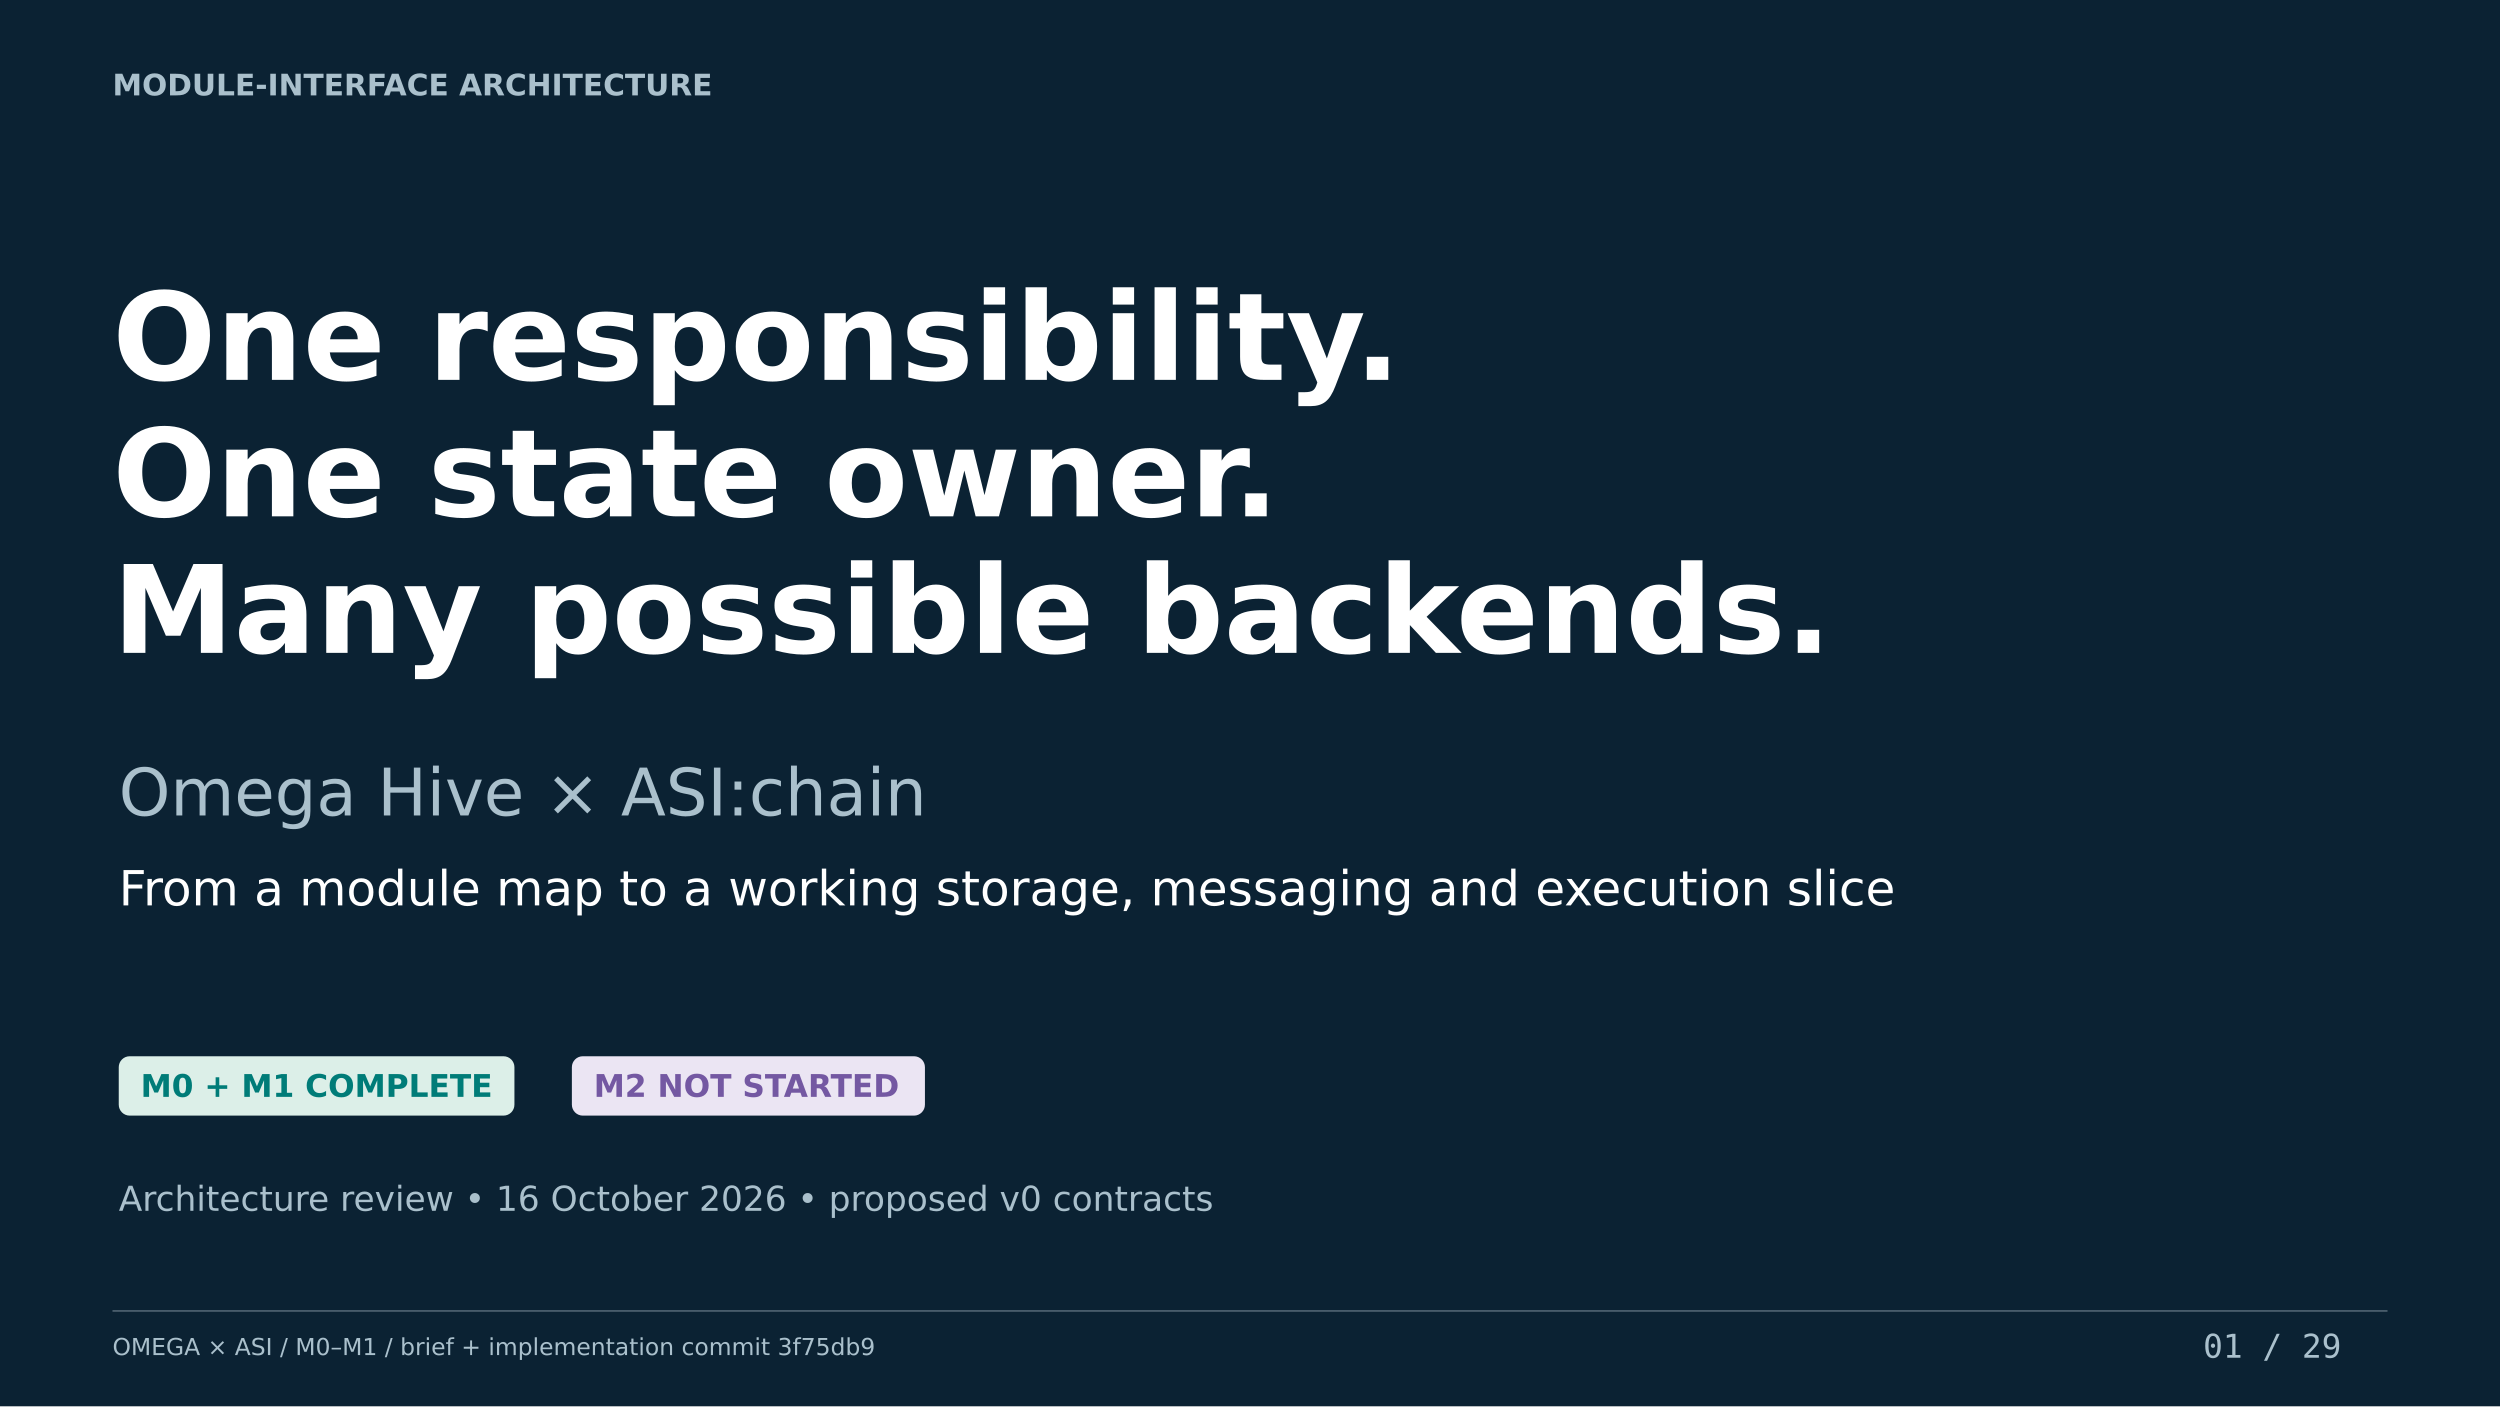
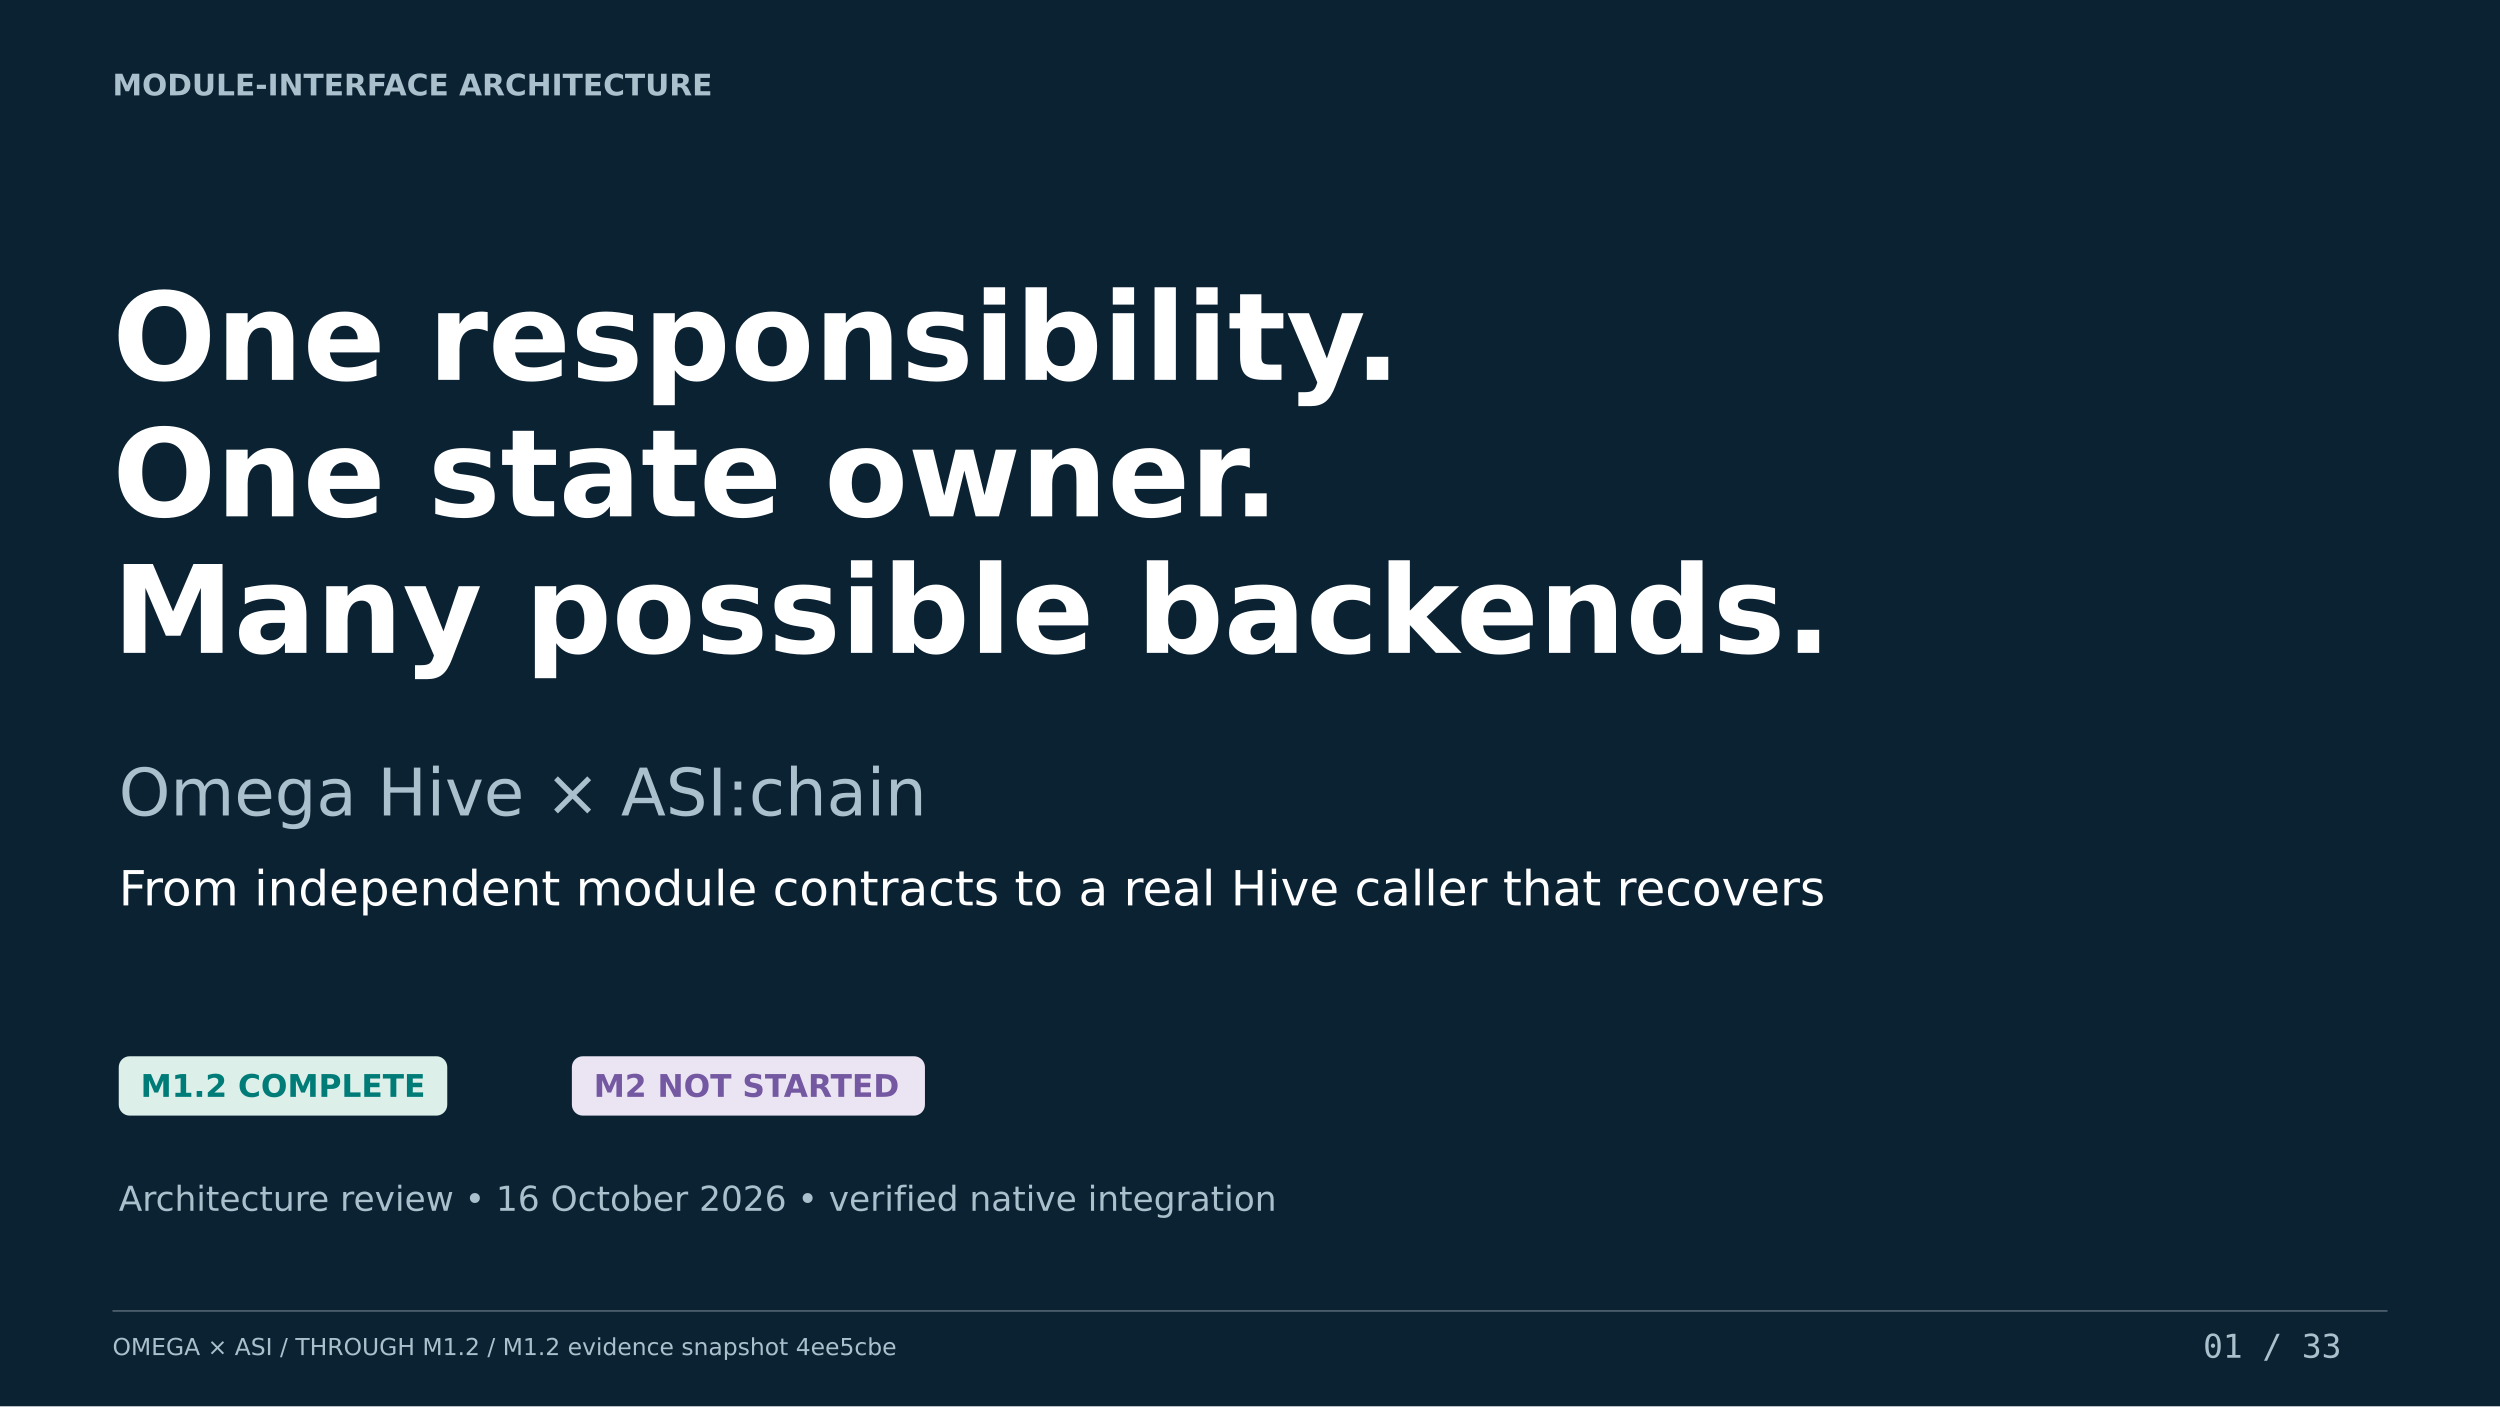
<svg xmlns="http://www.w3.org/2000/svg" width="1600" height="900" viewBox="0 0 1600 900" role="img" aria-labelledby="title desc">
  <rect width="1600" height="900" fill="#0B2233" />
  <text x="72" y="61.05" font-family="DejaVu Sans" font-size="19" font-weight="700" fill="#AAC0CC">MODULE-INTERFACE ARCHITECTURE</text>
  <text x="70" y="144.4" font-family="DejaVu Sans" font-size="52" font-weight="700" fill="#FFFFFF" />
  <text x="72" y="243.1" font-family="DejaVu Sans" font-size="78" font-weight="700" fill="#FFFFFF">One responsibility.</text>
  <text x="72" y="330.46" font-family="DejaVu Sans" font-size="78" font-weight="700" fill="#FFFFFF">One state owner.</text>
  <text x="72" y="417.82" font-family="DejaVu Sans" font-size="78" font-weight="700" fill="#FFFFFF">Many possible backends.</text>
  <text x="76" y="521.9" font-family="DejaVu Sans" font-size="42" font-weight="400" fill="#AAC0CC">Omega Hive × ASI:chain</text>
-   <text x="76" y="579.45" font-family="DejaVu Sans" font-size="31" font-weight="400" fill="#FFFFFF">From a module map to a working storage, messaging and execution slice</text>
-   <rect x="76" y="676" width="253.234" height="38" rx="7" fill="#DCEFE8" />
-   <text x="90" y="702.0" font-family="DejaVu Sans" font-size="20" font-weight="700" fill="#007C78">M0 + M1 COMPLETE</text>
+   <text x="76" y="579.45" font-family="DejaVu Sans" font-size="31" font-weight="400" fill="#FFFFFF">From independent module contracts to a real Hive caller that recovers</text>
+   <rect x="76" y="676" width="210.246" height="38" rx="7" fill="#DCEFE8" />
+   <text x="90" y="702.0" font-family="DejaVu Sans" font-size="20" font-weight="700" fill="#007C78">M1.2 COMPLETE</text>
  <rect x="366" y="676" width="225.959" height="38" rx="7" fill="#EBE5F3" />
  <text x="380" y="702.0" font-family="DejaVu Sans" font-size="20" font-weight="700" fill="#7458A2">M2 NOT STARTED</text>
-   <text x="76" y="774.9" font-family="DejaVu Sans" font-size="22" font-weight="400" fill="#AAC0CC">Architecture review • 16 October 2026 • proposed v0 contracts</text>
+   <text x="76" y="774.9" font-family="DejaVu Sans" font-size="22" font-weight="400" fill="#AAC0CC">Architecture review • 16 October 2026 • verified native integration</text>
  <line x1="72" y1="839" x2="1528" y2="839" stroke="#536775" stroke-width="1" />
-   <text x="72" y="867.25" font-family="DejaVu Sans" font-size="15" font-weight="400" fill="#AAC0CC">OMEGA × ASI / M0–M1 / brief + implementation commit 3f75db9</text>
-   <text x="1410" y="868.95" font-family="DejaVu Sans Mono" font-size="21" font-weight="400" fill="#AAC0CC">01 / 29</text>
+   <text x="72" y="867.25" font-family="DejaVu Sans" font-size="15" font-weight="400" fill="#AAC0CC">OMEGA × ASI / THROUGH M1.2 / M1.2 evidence snapshot 4ee5cbe</text>
+   <text x="1410" y="868.95" font-family="DejaVu Sans Mono" font-size="21" font-weight="400" fill="#AAC0CC">01 / 33</text>
</svg>
